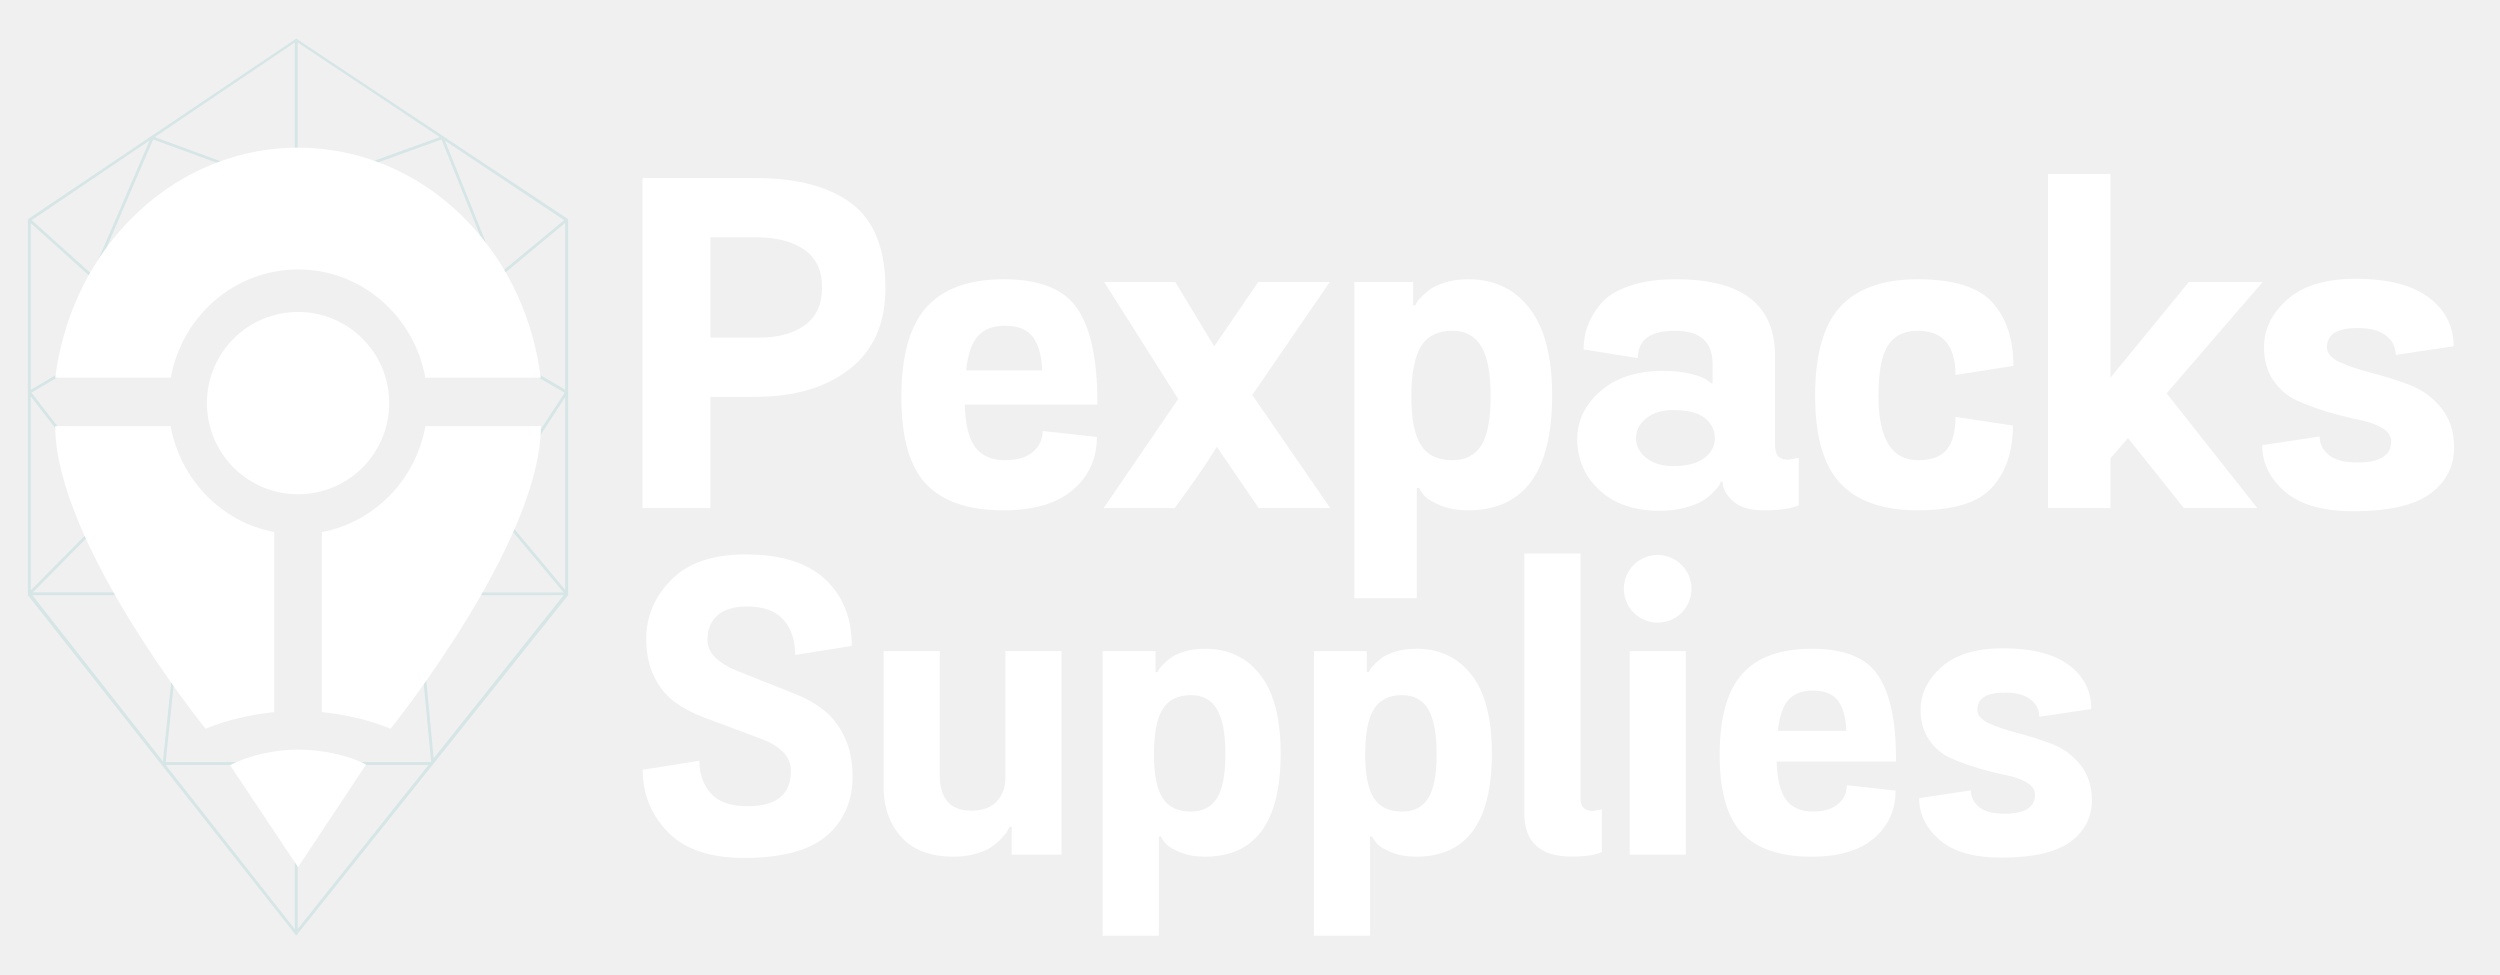
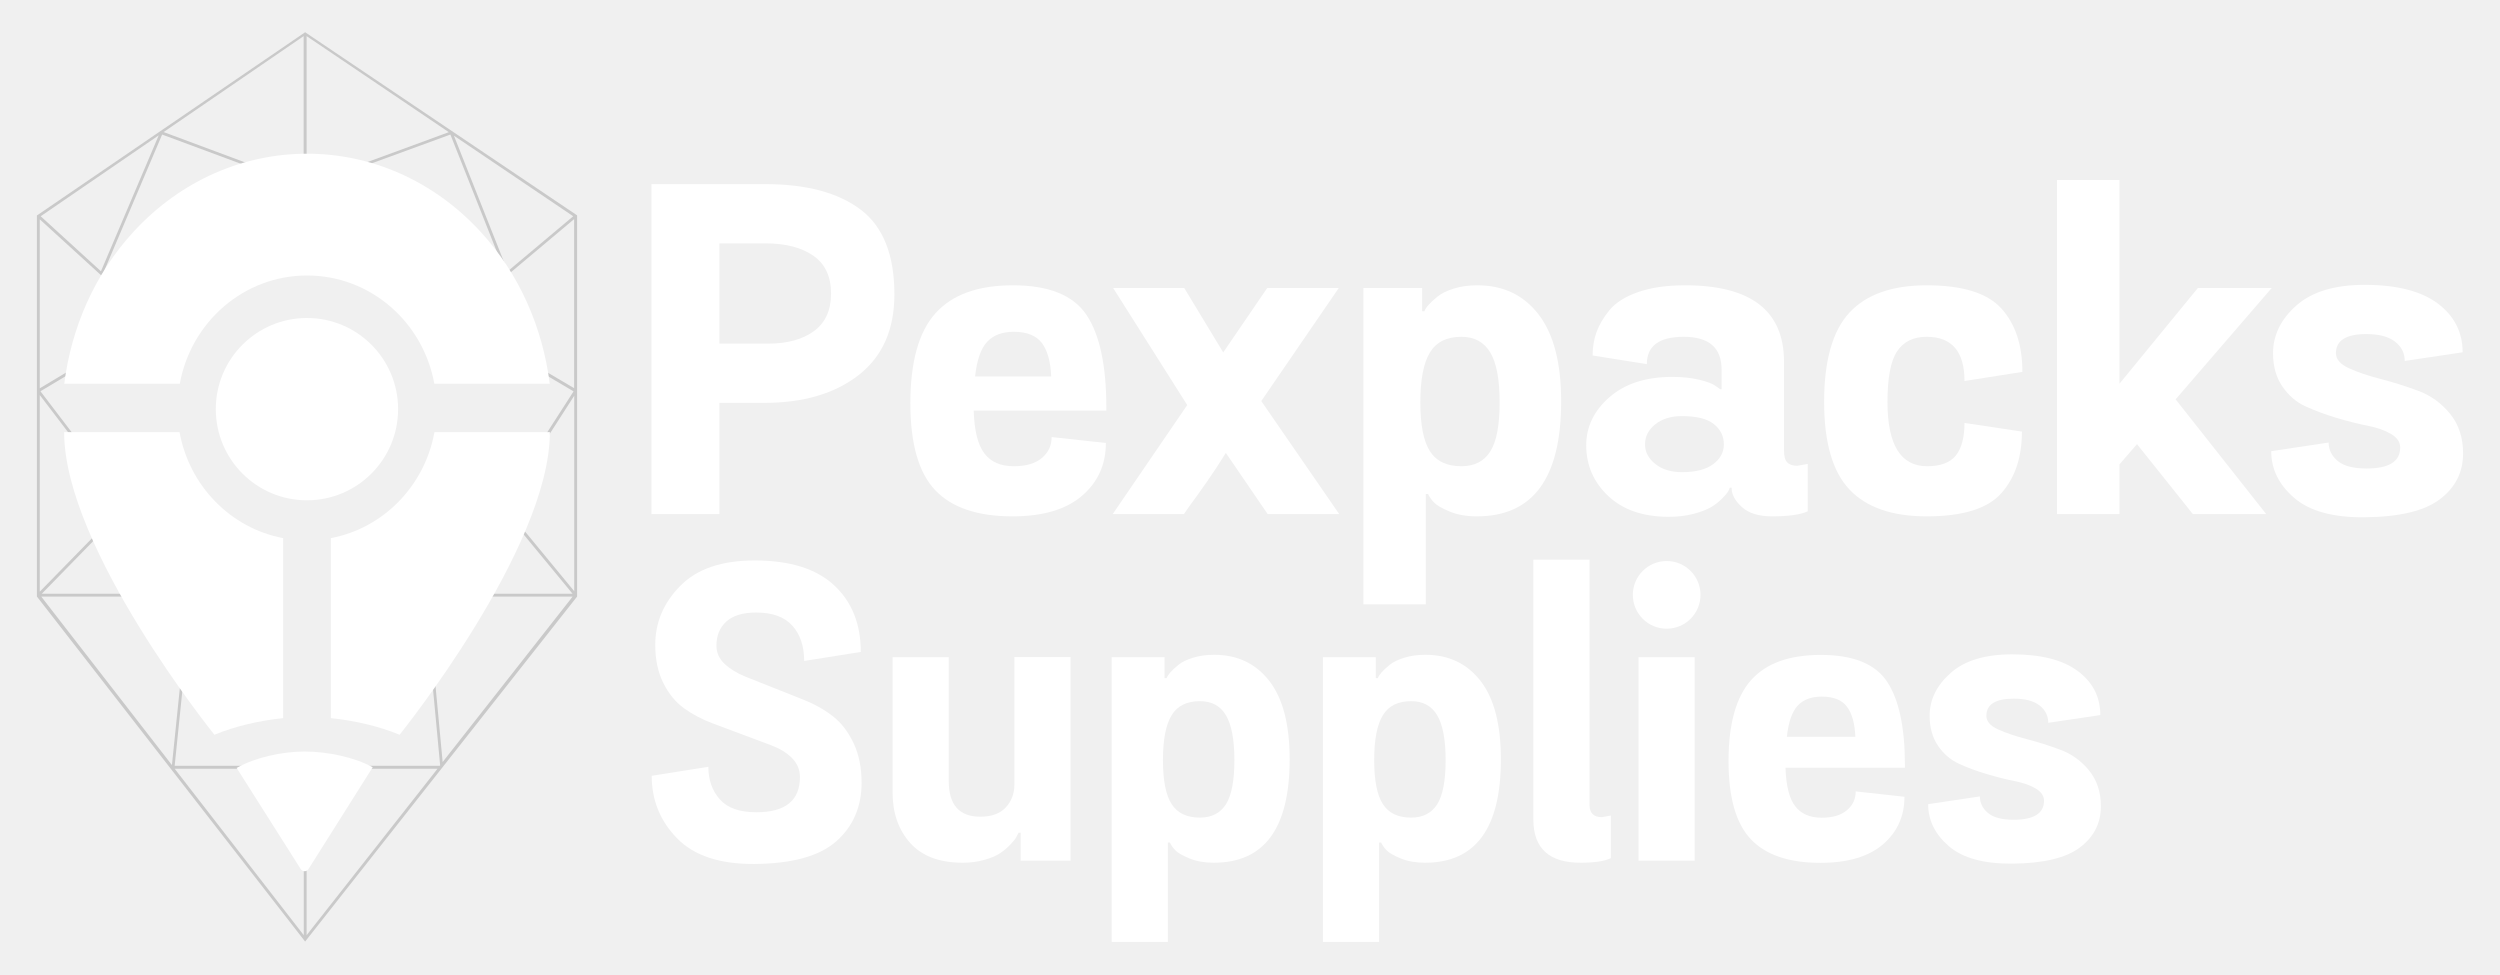
<svg xmlns="http://www.w3.org/2000/svg" version="1.1" id="Layer_1" x="0px" y="0px" viewBox="0 0 219.42 85.5" style="enable-background:new 0 0 219.42 85.5;" xml:space="preserve">
  <style type="text/css">
- 	.st0{fill:#D6E5E5;}
+ 	.st0{fill:#C9C9C9;}
	.st1{fill:#FFFFFF;}
</style>
-   <path class="st0" d="M49.86,52.24v-33L26,3.39L2.51,19.2l-0.06,0.04l0,33L26,82.11L49.86,52.24z M38.06,66.56L36.7,52.24h12.77  L38.06,66.56z M37.8,66.89H14.54l1.55-14.9H2.88l7.54-7.62l-7.66-9.91L26,20.75l23.56,13.72l-6.46,9.91l6.37,7.62H36.43l1.41,14.85  L37.8,66.89z M25.87,81.55L14.54,67.14h11.33V81.55z M43.41,44.36l6.2-9.51v16.93L43.41,44.36z M26,20.46L2.7,34.21V19.58l5.46,4.91  l5.28-12.25L26,16.84l12.75-4.6l4.92,12.24l5.94-4.92v14.64L26,20.46z M26.12,3.72l12.48,8.31l-12.48,4.51V3.72z M2.78,19.32  l10.36-7L8.07,24.08L2.78,19.32z M13.58,12.03l12.29-8.3v12.82L13.58,12.03z M39.05,12.34l10.47,6.98l-5.75,4.76L39.05,12.34z   M2.7,34.79l7.39,9.56L2.7,51.81V34.79z M15.82,52.24L14.3,66.83L2.84,52.24H15.82z M26.12,81.55V67.14h11.49L26.12,81.55z" />
-   <path class="st1" d="M14.98,37.4c0.85,4.71,4.48,8.43,9.09,9.3v15.8c-2.06,0.21-4.24,0.71-6.03,1.46c0,0-13.19-16.36-13.19-26.56  L14.98,37.4z" />
-   <path class="st1" d="M14.99,33.15c0.98-5.4,5.6-9.5,11.17-9.5c5.57,0,10.19,4.09,11.17,9.5h10.13c-0.62-4.91-2.65-9.62-6.08-13.35  c-4.2-4.56-9.71-6.84-15.22-6.84c-5.51,0-11.02,2.28-15.22,6.84c-3.43,3.72-5.47,8.44-6.09,13.35H14.99z" />
-   <path class="st1" d="M26.16,76.11l-5.97-8.95c1.63-0.87,3.99-1.37,5.97-1.37c1.95,0,4.36,0.46,5.97,1.31L26.16,76.11z" />
-   <circle class="st1" cx="26.16" cy="35.38" r="8" />
-   <path class="st1" d="M37.34,37.4c-0.85,4.71-4.48,8.43-9.09,9.3v15.8c2.06,0.21,4.24,0.71,6.03,1.46c0,0,13.19-16.36,13.19-26.56  L37.34,37.4z" />
-   <circle class="st1" cx="145.49" cy="51.68" r="2.97" />
-   <path class="st1" d="M56.39,15.63h9.96c3.63,0,6.43,0.75,8.4,2.24c1.97,1.49,2.96,3.97,2.96,7.44c0,3.09-1.05,5.45-3.14,7.08  c-2.09,1.63-4.86,2.44-8.3,2.44h-3.92v9.76h-5.96V15.63z M66.39,20.83h-4.04v8.8h4.28c1.68,0,3.02-0.37,4.02-1.1  c1-0.73,1.5-1.83,1.5-3.3c0-1.49-0.52-2.6-1.56-3.32C69.55,21.19,68.15,20.83,66.39,20.83z" />
-   <path class="st1" d="M91.51,37.83l4.76,0.52c0,1.89-0.7,3.44-2.1,4.64c-1.4,1.2-3.43,1.8-6.1,1.8c-3.07,0-5.33-0.77-6.78-2.3  c-1.45-1.53-2.18-4.07-2.18-7.62c0-3.63,0.73-6.26,2.2-7.9c1.47-1.64,3.73-2.46,6.8-2.46c3.15,0,5.3,0.87,6.46,2.6  c1.16,1.73,1.74,4.44,1.74,8.12v0.28H84.67c0.05,1.76,0.37,3.01,0.94,3.76c0.57,0.75,1.43,1.12,2.58,1.12  c1.07,0,1.89-0.24,2.46-0.72C91.22,39.19,91.51,38.57,91.51,37.83z M88.19,28.59c-1.01,0-1.79,0.29-2.34,0.88  c-0.55,0.59-0.9,1.6-1.06,3.04h6.68c-0.05-1.31-0.33-2.29-0.82-2.94C90.16,28.91,89.34,28.59,88.19,28.59z" />
-   <path class="st1" d="M103.12,44.59h-6.25l6.54-9.57l-6.5-10.27h6.24l3.42,5.65l3.86-5.65h6.28l-6.8,9.92l6.84,9.92h-6.28l-3.67-5.37  c-0.49,0.8-1.04,1.64-1.66,2.53c-0.62,0.89-1.12,1.58-1.5,2.09L103.12,44.59z" />
-   <path class="st1" d="M124.35,52.51h-5.48V24.75h5.16v2.04h0.2c0.05-0.16,0.17-0.35,0.36-0.56c0.19-0.21,0.45-0.46,0.8-0.74  c0.35-0.28,0.83-0.51,1.44-0.7c0.61-0.19,1.29-0.28,2.04-0.28c2.27,0,4.06,0.85,5.38,2.56c1.32,1.71,1.98,4.25,1.98,7.64  c0,6.72-2.47,10.08-7.4,10.08c-0.91,0-1.7-0.14-2.38-0.42c-0.68-0.28-1.14-0.55-1.38-0.8c-0.24-0.25-0.41-0.5-0.52-0.74h-0.2V52.51z   M123.87,34.79c0,1.97,0.28,3.4,0.84,4.28s1.48,1.32,2.76,1.32c1.15,0,1.99-0.43,2.54-1.3c0.55-0.87,0.82-2.3,0.82-4.3  s-0.27-3.46-0.82-4.38c-0.55-0.92-1.39-1.38-2.54-1.38c-1.28,0-2.2,0.46-2.76,1.38C124.15,31.33,123.87,32.79,123.87,34.79z" />
-   <path class="st1" d="M150.19,33.63h0.12v-1.72c0-1.92-1.11-2.88-3.32-2.88c-2.16,0-3.24,0.8-3.24,2.4l-4.76-0.76  c0-0.72,0.11-1.4,0.34-2.04s0.61-1.29,1.14-1.94c0.53-0.65,1.37-1.18,2.5-1.58c1.13-0.4,2.51-0.6,4.14-0.6  c5.79,0,8.68,2.24,8.68,6.72v7.8c0,0.48,0.09,0.82,0.28,1.02c0.19,0.2,0.48,0.3,0.88,0.3l0.92-0.16v4.16  c-0.64,0.29-1.68,0.44-3.12,0.44c-1.17,0-2.06-0.27-2.66-0.82c-0.6-0.55-0.9-1.1-0.9-1.66v-0.04h-0.16  c-0.03,0.11-0.08,0.23-0.16,0.36c-0.08,0.13-0.26,0.34-0.54,0.62c-0.28,0.28-0.6,0.53-0.96,0.74c-0.36,0.21-0.87,0.41-1.52,0.58  c-0.65,0.17-1.38,0.26-2.18,0.26c-2.24,0-4.01-0.61-5.3-1.82c-1.29-1.21-1.94-2.7-1.94-4.46c0-1.63,0.68-3.03,2.04-4.22  s3.2-1.78,5.52-1.78c0.91,0,1.71,0.09,2.4,0.26c0.69,0.17,1.16,0.35,1.4,0.54L150.19,33.63z M146.83,40.91c1.2,0,2.11-0.23,2.74-0.7  c0.63-0.47,0.94-1.05,0.94-1.74c0-0.72-0.29-1.31-0.88-1.78c-0.59-0.47-1.52-0.7-2.8-0.7c-0.96,0-1.74,0.24-2.34,0.72  s-0.9,1.07-0.9,1.76c0,0.67,0.3,1.24,0.9,1.72S145.87,40.91,146.83,40.91z" />
-   <path class="st1" d="M171.63,36.59l5.04,0.76c0,2.27-0.61,4.07-1.82,5.42c-1.21,1.35-3.39,2.02-6.54,2.02  c-3.04,0-5.3-0.79-6.78-2.36c-1.48-1.57-2.22-4.13-2.22-7.68c0-3.63,0.74-6.24,2.22-7.84c1.48-1.6,3.74-2.4,6.78-2.4  c3.15,0,5.33,0.68,6.56,2.04s1.84,3.21,1.84,5.56l-5.08,0.8c0-2.59-1.11-3.88-3.32-3.88c-1.17,0-2.04,0.43-2.6,1.28  s-0.84,2.33-0.84,4.44c0,3.76,1.16,5.64,3.48,5.64c1.17,0,2.01-0.31,2.52-0.94C171.38,38.82,171.63,37.87,171.63,36.59z" />
-   <path class="st1" d="M198.11,44.59h-6.44l-4.9-6.14l-1.54,1.78v4.36h-5.48V15.27h5.48v17.88l6.88-8.4h6.48l-8.43,9.77L198.11,44.59z  " />
-   <path class="st1" d="M209.87,38.75c0-0.48-0.27-0.88-0.82-1.2c-0.55-0.32-1.23-0.56-2.06-0.72c-0.83-0.16-1.73-0.39-2.7-0.68  c-0.97-0.29-1.87-0.63-2.7-1c-0.83-0.37-1.51-0.96-2.06-1.76c-0.55-0.8-0.82-1.77-0.82-2.92c0-1.57,0.68-2.97,2.04-4.18  c1.36-1.21,3.36-1.82,6-1.82c2.83,0,4.97,0.55,6.42,1.64c1.45,1.09,2.18,2.52,2.18,4.28l-5.08,0.76c0-0.69-0.29-1.26-0.86-1.7  c-0.57-0.44-1.41-0.66-2.5-0.66c-1.79,0-2.68,0.56-2.68,1.68c0,0.53,0.38,0.97,1.14,1.32c0.76,0.35,1.69,0.66,2.78,0.94  c1.09,0.28,2.19,0.63,3.3,1.04c1.11,0.41,2.04,1.09,2.8,2.02c0.76,0.93,1.14,2.09,1.14,3.48c0,1.65-0.68,2.99-2.04,4.02  c-1.36,1.03-3.56,1.55-6.6,1.58c-2.77,0.03-4.83-0.54-6.18-1.7c-1.35-1.16-2.02-2.53-2.02-4.1l5.04-0.76c0,0.64,0.27,1.18,0.8,1.62  c0.53,0.44,1.37,0.66,2.52,0.66C208.88,40.59,209.87,39.97,209.87,38.75z" />
-   <path class="st1" d="M69.42,67.67c0-0.65-0.24-1.2-0.7-1.67c-0.47-0.47-1.08-0.84-1.83-1.12s-1.56-0.58-2.43-0.91  c-0.87-0.32-1.77-0.66-2.7-1.01c-0.93-0.35-1.77-0.79-2.52-1.33c-0.74-0.54-1.35-1.28-1.82-2.23c-0.47-0.95-0.7-2.06-0.7-3.33  c0-1.97,0.73-3.7,2.2-5.18c1.46-1.49,3.64-2.23,6.52-2.23c3.1,0,5.42,0.73,6.98,2.18s2.34,3.4,2.34,5.85l-4.97,0.79  c0-1.3-0.35-2.33-1.04-3.1c-0.7-0.77-1.75-1.15-3.17-1.15c-1.18,0-2.05,0.27-2.63,0.8c-0.58,0.53-0.86,1.24-0.86,2.11  c0,0.62,0.24,1.15,0.72,1.6c0.48,0.45,1.09,0.82,1.83,1.12c0.75,0.3,1.56,0.62,2.44,0.97c0.88,0.35,1.79,0.71,2.74,1.09  c0.95,0.38,1.79,0.86,2.52,1.44c0.74,0.58,1.33,1.37,1.8,2.36c0.46,0.99,0.69,2.14,0.69,3.45c0,2.11-0.74,3.82-2.21,5.13  c-1.48,1.31-3.87,1.97-7.18,2c-3.05,0.02-5.32-0.73-6.8-2.25c-1.49-1.52-2.23-3.35-2.23-5.49l4.97-0.79c0,1.15,0.34,2.11,1.01,2.86  c0.67,0.76,1.74,1.13,3.2,1.13C68.14,70.76,69.42,69.73,69.42,67.67z" />
-   <path class="st1" d="M93.18,75.01h-4.39v-2.45h-0.18c-0.05,0.1-0.11,0.22-0.2,0.38c-0.08,0.16-0.26,0.37-0.52,0.65  c-0.26,0.28-0.56,0.53-0.9,0.76c-0.34,0.23-0.8,0.43-1.39,0.59c-0.59,0.17-1.22,0.25-1.89,0.25c-2.04,0-3.58-0.58-4.61-1.73  c-1.03-1.15-1.55-2.63-1.55-4.43V57.15h4.93v10.87c0,2.09,0.92,3.13,2.77,3.13c0.98,0,1.73-0.27,2.23-0.81s0.76-1.21,0.76-2v-11.2  h4.93V75.01z" />
-   <path class="st1" d="M101.71,82.13h-4.93V57.15h4.64v1.84h0.18c0.05-0.14,0.16-0.31,0.32-0.5c0.17-0.19,0.41-0.41,0.72-0.67  c0.31-0.25,0.74-0.46,1.3-0.63c0.55-0.17,1.16-0.25,1.84-0.25c2.04,0,3.65,0.77,4.84,2.3c1.19,1.54,1.78,3.83,1.78,6.88  c0,6.05-2.22,9.07-6.66,9.07c-0.82,0-1.53-0.13-2.14-0.38c-0.61-0.25-1.03-0.49-1.24-0.72c-0.22-0.23-0.37-0.45-0.47-0.67h-0.18  V82.13z M101.28,66.19c0,1.78,0.25,3.06,0.76,3.85c0.5,0.79,1.33,1.19,2.48,1.19c1.03,0,1.79-0.39,2.29-1.17  c0.49-0.78,0.74-2.07,0.74-3.87c0-1.8-0.25-3.11-0.74-3.94c-0.49-0.83-1.25-1.24-2.29-1.24c-1.15,0-1.98,0.41-2.48,1.24  C101.53,63.07,101.28,64.39,101.28,66.19z" />
-   <path class="st1" d="M120.25,82.13h-4.93V57.15h4.64v1.84h0.18c0.05-0.14,0.16-0.31,0.32-0.5c0.17-0.19,0.41-0.41,0.72-0.67  c0.31-0.25,0.74-0.46,1.3-0.63c0.55-0.17,1.16-0.25,1.84-0.25c2.04,0,3.65,0.77,4.84,2.3c1.19,1.54,1.78,3.83,1.78,6.88  c0,6.05-2.22,9.07-6.66,9.07c-0.82,0-1.53-0.13-2.14-0.38c-0.61-0.25-1.03-0.49-1.24-0.72c-0.22-0.23-0.37-0.45-0.47-0.67h-0.18  V82.13z M119.82,66.19c0,1.78,0.25,3.06,0.76,3.85c0.5,0.79,1.33,1.19,2.48,1.19c1.03,0,1.79-0.39,2.29-1.17  c0.49-0.78,0.74-2.07,0.74-3.87c0-1.8-0.25-3.11-0.74-3.94c-0.49-0.83-1.25-1.24-2.29-1.24c-1.15,0-1.98,0.41-2.48,1.24  C120.07,63.07,119.82,64.39,119.82,66.19z" />
-   <path class="st1" d="M133.79,48.58h4.93v21.56c0.02,0.7,0.38,1.04,1.08,1.04l0.79-0.14v3.74c-0.53,0.26-1.42,0.4-2.66,0.4  c-2.74,0-4.12-1.25-4.14-3.74V48.58z" />
-   <path class="st1" d="M143.03,57.15h4.93v17.86h-4.93V57.15z" />
-   <path class="st1" d="M162.09,68.92l4.28,0.47c0,1.7-0.63,3.1-1.89,4.18c-1.26,1.08-3.09,1.62-5.49,1.62c-2.76,0-4.79-0.69-6.1-2.07  c-1.31-1.38-1.96-3.67-1.96-6.86c0-3.26,0.66-5.63,1.98-7.11c1.32-1.48,3.36-2.21,6.12-2.21c2.83,0,4.77,0.78,5.81,2.34  c1.04,1.56,1.57,4,1.57,7.31v0.25h-10.48c0.05,1.58,0.33,2.71,0.85,3.38c0.52,0.67,1.29,1.01,2.32,1.01c0.96,0,1.7-0.22,2.21-0.65  C161.83,70.15,162.09,69.6,162.09,68.92z M159.1,60.61c-0.91,0-1.61,0.26-2.11,0.79c-0.49,0.53-0.81,1.44-0.95,2.74h6.01  c-0.05-1.18-0.29-2.06-0.74-2.65C160.87,60.9,160.13,60.61,159.1,60.61z" />
-   <path class="st1" d="M178.61,69.75c0-0.43-0.25-0.79-0.74-1.08c-0.49-0.29-1.11-0.5-1.85-0.65c-0.74-0.14-1.55-0.35-2.43-0.61  c-0.88-0.26-1.69-0.56-2.43-0.9c-0.74-0.34-1.36-0.86-1.85-1.58c-0.49-0.72-0.74-1.6-0.74-2.63c0-1.42,0.61-2.67,1.84-3.76  c1.22-1.09,3.02-1.64,5.4-1.64c2.54,0,4.47,0.49,5.78,1.48c1.31,0.98,1.96,2.27,1.96,3.85l-4.57,0.68c0-0.62-0.26-1.13-0.77-1.53  c-0.52-0.4-1.27-0.59-2.25-0.59c-1.61,0-2.41,0.5-2.41,1.51c0,0.48,0.34,0.88,1.03,1.19c0.68,0.31,1.52,0.59,2.5,0.85  c0.98,0.25,1.97,0.56,2.97,0.94c1,0.37,1.84,0.98,2.52,1.82c0.68,0.84,1.03,1.88,1.03,3.13c0,1.49-0.61,2.69-1.84,3.62  c-1.22,0.92-3.2,1.4-5.94,1.42c-2.5,0.02-4.35-0.49-5.56-1.53s-1.82-2.27-1.82-3.69l4.54-0.68c0,0.58,0.24,1.06,0.72,1.46  c0.48,0.4,1.24,0.59,2.27,0.59C177.72,71.41,178.61,70.86,178.61,69.75z" />
+   <path class="st0" d="M50.65,52.36V18.9L26.78,2.83L3.3,18.87L3.24,18.9l0,33.46l23.54,30.28L50.65,52.36z M38.85,66.88l-1.36-14.52  h12.77L38.85,66.88z M38.59,67.21H15.33l1.55-15.1H3.67l7.54-7.72L3.55,34.34l23.23-13.9l23.56,13.91l-6.46,10.04l6.37,7.72H37.22  l1.41,15.06L38.59,67.21z M26.66,82.08L15.33,67.47h11.33V82.08z M44.2,44.37l6.2-9.64v17.16L44.2,44.37z M26.78,20.14L3.49,34.08  V19.25l5.46,4.98l5.28-12.42l12.55,4.66l12.75-4.66l4.92,12.41l5.94-4.99v14.84L26.78,20.14z M26.91,3.17l12.48,8.43l-12.48,4.58  V3.17z M3.57,18.98l10.36-7.1L8.86,23.81L3.57,18.98z M14.36,11.59l12.29-8.42v13L14.36,11.59z M39.84,11.91l10.47,7.07l-5.75,4.83  L39.84,11.91z M3.49,34.67l7.39,9.7l-7.39,7.56V34.67z M16.61,52.36l-1.52,14.79L3.62,52.36H16.61z M26.91,82.08V67.47h11.49  L26.91,82.08z" />
+   <path class="st1" d="M15.76,37.93c0.85,4.71,4.48,8.43,9.09,9.3v15.8c-2.06,0.21-4.24,0.71-6.03,1.46c0,0-13.19-16.36-13.19-26.56  L15.76,37.93z" />
+   <path class="st1" d="M15.78,33.68c0.98-5.4,5.6-9.5,11.17-9.5c5.57,0,10.19,4.09,11.17,9.5h10.13c-0.62-4.91-2.65-9.62-6.08-13.35  c-4.2-4.56-9.71-6.84-15.22-6.84c-5.51,0-11.02,2.28-15.22,6.84c-3.43,3.72-5.47,8.44-6.09,13.35H15.78z" />
+   <path class="st1" d="M26.39,76.27l-5.62-8.87c1.63-0.92,3.99-1.44,5.97-1.44c1.95,0,4.36,0.49,5.97,1.38l-5.63,8.93  C26.92,76.53,26.55,76.53,26.39,76.27z" />
+   <circle class="st1" cx="26.94" cy="35.91" r="8" />
+   <path class="st1" d="M38.13,37.93c-0.85,4.71-4.48,8.43-9.09,9.3v15.8c2.06,0.21,4.24,0.71,6.03,1.46c0,0,13.19-16.36,13.19-26.56  L38.13,37.93z" />
+   <g>
+     <circle class="st1" cx="146.28" cy="52.21" r="2.97" />
+     <path class="st1" d="M57.18,16.16h9.96c3.63,0,6.43,0.75,8.4,2.24c1.97,1.49,2.96,3.97,2.96,7.44c0,3.09-1.05,5.45-3.14,7.08   c-2.09,1.63-4.86,2.44-8.3,2.44h-3.92v9.76h-5.96V16.16z M67.18,21.36h-4.04v8.8h4.28c1.68,0,3.02-0.37,4.02-1.1   c1-0.73,1.5-1.83,1.5-3.3c0-1.49-0.52-2.6-1.56-3.32C70.34,21.72,68.94,21.36,67.18,21.36z" />
+     <path class="st1" d="M92.3,38.36l4.76,0.52c0,1.89-0.7,3.44-2.1,4.64c-1.4,1.2-3.43,1.8-6.1,1.8c-3.07,0-5.33-0.77-6.78-2.3   c-1.45-1.53-2.18-4.07-2.18-7.62c0-3.63,0.73-6.26,2.2-7.9c1.47-1.64,3.73-2.46,6.8-2.46c3.15,0,5.3,0.87,6.46,2.6   c1.16,1.73,1.74,4.44,1.74,8.12v0.28H85.46c0.05,1.76,0.37,3.01,0.94,3.76c0.57,0.75,1.43,1.12,2.58,1.12   c1.07,0,1.89-0.24,2.46-0.72C92.01,39.72,92.3,39.11,92.3,38.36z M88.98,29.12c-1.01,0-1.79,0.29-2.34,0.88   c-0.55,0.59-0.9,1.6-1.06,3.04h6.68c-0.05-1.31-0.33-2.29-0.82-2.94C90.94,29.45,90.12,29.12,88.98,29.12z" />
+     <path class="st1" d="M103.91,45.12h-6.25l6.54-9.57l-6.5-10.27h6.24l3.42,5.65l3.86-5.65h6.28l-6.8,9.92l6.84,9.92h-6.28   l-3.67-5.37c-0.49,0.8-1.04,1.64-1.66,2.53c-0.62,0.89-1.12,1.58-1.5,2.09L103.91,45.12z" />
+     <path class="st1" d="M125.14,53.04h-5.48V25.28h5.16v2.04h0.2c0.05-0.16,0.17-0.35,0.36-0.56c0.19-0.21,0.45-0.46,0.8-0.74   c0.35-0.28,0.83-0.51,1.44-0.7c0.61-0.19,1.29-0.28,2.04-0.28c2.27,0,4.06,0.85,5.38,2.56c1.32,1.71,1.98,4.25,1.98,7.64   c0,6.72-2.47,10.08-7.4,10.08c-0.91,0-1.7-0.14-2.38-0.42c-0.68-0.28-1.14-0.55-1.38-0.8c-0.24-0.25-0.41-0.5-0.52-0.74h-0.2V53.04   z M124.66,35.32c0,1.97,0.28,3.4,0.84,4.28s1.48,1.32,2.76,1.32c1.15,0,1.99-0.43,2.54-1.3c0.55-0.87,0.82-2.3,0.82-4.3   s-0.27-3.46-0.82-4.38c-0.55-0.92-1.39-1.38-2.54-1.38c-1.28,0-2.2,0.46-2.76,1.38C124.94,31.86,124.66,33.32,124.66,35.32z" />
+     <path class="st1" d="M150.98,34.16h0.12v-1.72c0-1.92-1.11-2.88-3.32-2.88c-2.16,0-3.24,0.8-3.24,2.4l-4.76-0.76   c0-0.72,0.11-1.4,0.34-2.04s0.61-1.29,1.14-1.94c0.53-0.65,1.37-1.18,2.5-1.58c1.13-0.4,2.51-0.6,4.14-0.6   c5.79,0,8.68,2.24,8.68,6.72v7.8c0,0.48,0.09,0.82,0.28,1.02c0.19,0.2,0.48,0.3,0.88,0.3l0.92-0.16v4.16   c-0.64,0.29-1.68,0.44-3.12,0.44c-1.17,0-2.06-0.27-2.66-0.82c-0.6-0.55-0.9-1.1-0.9-1.66V42.8h-0.16   c-0.03,0.11-0.08,0.23-0.16,0.36c-0.08,0.13-0.26,0.34-0.54,0.62c-0.28,0.28-0.6,0.53-0.96,0.74c-0.36,0.21-0.87,0.41-1.52,0.58   c-0.65,0.17-1.38,0.26-2.18,0.26c-2.24,0-4.01-0.61-5.3-1.82c-1.29-1.21-1.94-2.7-1.94-4.46c0-1.63,0.68-3.03,2.04-4.22   s3.2-1.78,5.52-1.78c0.91,0,1.71,0.09,2.4,0.26c0.69,0.17,1.16,0.35,1.4,0.54L150.98,34.16z M147.62,41.44   c1.2,0,2.11-0.23,2.74-0.7c0.63-0.47,0.94-1.05,0.94-1.74c0-0.72-0.29-1.31-0.88-1.78c-0.59-0.47-1.52-0.7-2.8-0.7   c-0.96,0-1.74,0.24-2.34,0.72s-0.9,1.07-0.9,1.76c0,0.67,0.3,1.24,0.9,1.72S146.66,41.44,147.62,41.44z" />
+     <path class="st1" d="M172.42,37.12l5.04,0.76c0,2.27-0.61,4.07-1.82,5.42c-1.21,1.35-3.39,2.02-6.54,2.02   c-3.04,0-5.3-0.79-6.78-2.36c-1.48-1.57-2.22-4.13-2.22-7.68c0-3.63,0.74-6.24,2.22-7.84c1.48-1.6,3.74-2.4,6.78-2.4   c3.15,0,5.33,0.68,6.56,2.04s1.84,3.21,1.84,5.56l-5.08,0.8c0-2.59-1.11-3.88-3.32-3.88c-1.17,0-2.04,0.43-2.6,1.28   s-0.84,2.33-0.84,4.44c0,3.76,1.16,5.64,3.48,5.64c1.17,0,2.01-0.31,2.52-0.94C172.16,39.35,172.42,38.4,172.42,37.12z" />
+     <path class="st1" d="M198.9,45.12h-6.44l-4.9-6.14l-1.54,1.78v4.36h-5.48V15.8h5.48v17.88l6.88-8.4h6.48l-8.43,9.77L198.9,45.12z" />
+     <path class="st1" d="M210.66,39.28c0-0.48-0.27-0.88-0.82-1.2c-0.55-0.32-1.23-0.56-2.06-0.72c-0.83-0.16-1.73-0.39-2.7-0.68   c-0.97-0.29-1.87-0.63-2.7-1c-0.83-0.37-1.51-0.96-2.06-1.76c-0.55-0.8-0.82-1.77-0.82-2.92c0-1.57,0.68-2.97,2.04-4.18   c1.36-1.21,3.36-1.82,6-1.82c2.83,0,4.97,0.55,6.42,1.64c1.45,1.09,2.18,2.52,2.18,4.28l-5.08,0.76c0-0.69-0.29-1.26-0.86-1.7   c-0.57-0.44-1.41-0.66-2.5-0.66c-1.79,0-2.68,0.56-2.68,1.68c0,0.53,0.38,0.97,1.14,1.32c0.76,0.35,1.69,0.66,2.78,0.94   c1.09,0.28,2.19,0.63,3.3,1.04c1.11,0.41,2.04,1.09,2.8,2.02c0.76,0.93,1.14,2.09,1.14,3.48c0,1.65-0.68,2.99-2.04,4.02   c-1.36,1.03-3.56,1.55-6.6,1.58c-2.77,0.03-4.83-0.54-6.18-1.7c-1.35-1.16-2.02-2.53-2.02-4.1l5.04-0.76c0,0.64,0.27,1.18,0.8,1.62   c0.53,0.44,1.37,0.66,2.52,0.66C209.67,41.12,210.66,40.51,210.66,39.28z" />
+     <path class="st1" d="M70.21,68.2c0-0.65-0.24-1.2-0.7-1.67c-0.47-0.47-1.08-0.84-1.83-1.12s-1.56-0.58-2.43-0.91   c-0.87-0.32-1.77-0.66-2.7-1.01c-0.93-0.35-1.77-0.79-2.52-1.33c-0.74-0.54-1.35-1.28-1.82-2.23c-0.47-0.95-0.7-2.06-0.7-3.33   c0-1.97,0.73-3.7,2.2-5.18c1.46-1.49,3.64-2.23,6.52-2.23c3.1,0,5.42,0.73,6.98,2.18s2.34,3.4,2.34,5.85l-4.97,0.79   c0-1.3-0.35-2.33-1.04-3.1c-0.7-0.77-1.75-1.15-3.17-1.15c-1.18,0-2.05,0.27-2.63,0.8c-0.58,0.53-0.86,1.24-0.86,2.11   c0,0.62,0.24,1.15,0.72,1.6c0.48,0.45,1.09,0.82,1.83,1.12c0.75,0.3,1.56,0.62,2.44,0.97c0.88,0.35,1.79,0.71,2.74,1.09   c0.95,0.38,1.79,0.86,2.52,1.44c0.74,0.58,1.33,1.37,1.8,2.36c0.46,0.99,0.69,2.14,0.69,3.45c0,2.11-0.74,3.82-2.21,5.13   c-1.48,1.31-3.87,1.97-7.18,2c-3.05,0.02-5.32-0.73-6.8-2.25c-1.49-1.52-2.23-3.35-2.23-5.49l4.97-0.79c0,1.15,0.34,2.11,1.01,2.86   c0.67,0.76,1.74,1.13,3.2,1.13C68.93,71.29,70.21,70.26,70.21,68.2z" />
+     <path class="st1" d="M93.97,75.54h-4.39v-2.45H89.4c-0.05,0.1-0.11,0.22-0.2,0.38c-0.08,0.16-0.26,0.37-0.52,0.65   c-0.26,0.28-0.56,0.53-0.9,0.76c-0.34,0.23-0.8,0.43-1.39,0.59c-0.59,0.17-1.22,0.25-1.89,0.25c-2.04,0-3.58-0.58-4.61-1.73   c-1.03-1.15-1.55-2.63-1.55-4.43V57.68h4.93v10.87c0,2.09,0.92,3.13,2.77,3.13c0.98,0,1.73-0.27,2.23-0.81s0.76-1.21,0.76-2v-11.2   h4.93V75.54z" />
+     <path class="st1" d="M102.5,82.67h-4.93V57.68h4.64v1.84h0.18c0.05-0.14,0.16-0.31,0.32-0.5c0.17-0.19,0.41-0.41,0.72-0.67   c0.31-0.25,0.74-0.46,1.3-0.63c0.55-0.17,1.16-0.25,1.84-0.25c2.04,0,3.65,0.77,4.84,2.3c1.19,1.54,1.78,3.83,1.78,6.88   c0,6.05-2.22,9.07-6.66,9.07c-0.82,0-1.53-0.13-2.14-0.38c-0.61-0.25-1.03-0.49-1.24-0.72c-0.22-0.23-0.37-0.45-0.47-0.67h-0.18   V82.67z M102.07,66.72c0,1.78,0.25,3.06,0.76,3.85c0.5,0.79,1.33,1.19,2.48,1.19c1.03,0,1.79-0.39,2.29-1.17   c0.49-0.78,0.74-2.07,0.74-3.87c0-1.8-0.25-3.11-0.74-3.94c-0.49-0.83-1.25-1.24-2.29-1.24c-1.15,0-1.98,0.41-2.48,1.24   C102.32,63.61,102.07,64.92,102.07,66.72z" />
+     <path class="st1" d="M121.04,82.67h-4.93V57.68h4.64v1.84h0.18c0.05-0.14,0.16-0.31,0.32-0.5c0.17-0.19,0.41-0.41,0.72-0.67   c0.31-0.25,0.74-0.46,1.3-0.63c0.55-0.17,1.16-0.25,1.84-0.25c2.04,0,3.65,0.77,4.84,2.3c1.19,1.54,1.78,3.83,1.78,6.88   c0,6.05-2.22,9.07-6.66,9.07c-0.82,0-1.53-0.13-2.14-0.38c-0.61-0.25-1.03-0.49-1.24-0.72c-0.22-0.23-0.37-0.45-0.47-0.67h-0.18   V82.67z M120.61,66.72c0,1.78,0.25,3.06,0.76,3.85c0.5,0.79,1.33,1.19,2.48,1.19c1.03,0,1.79-0.39,2.29-1.17   c0.49-0.78,0.74-2.07,0.74-3.87c0-1.8-0.25-3.11-0.74-3.94c-0.49-0.83-1.25-1.24-2.29-1.24c-1.15,0-1.98,0.41-2.48,1.24   C120.86,63.61,120.61,64.92,120.61,66.72z" />
+     <path class="st1" d="M134.58,49.12h4.93v21.56c0.02,0.7,0.38,1.04,1.08,1.04l0.79-0.14v3.74c-0.53,0.26-1.42,0.4-2.66,0.4   c-2.74,0-4.12-1.25-4.14-3.74V49.12z" />
+     <path class="st1" d="M143.81,57.68h4.93v17.86h-4.93V57.68z" />
+     <path class="st1" d="M162.87,69.46l4.28,0.47c0,1.7-0.63,3.1-1.89,4.18c-1.26,1.08-3.09,1.62-5.49,1.62c-2.76,0-4.79-0.69-6.1-2.07   c-1.31-1.38-1.96-3.67-1.96-6.86c0-3.26,0.66-5.63,1.98-7.11c1.32-1.48,3.36-2.21,6.12-2.21c2.83,0,4.77,0.78,5.81,2.34   c1.04,1.56,1.57,4,1.57,7.31v0.25h-10.48c0.05,1.58,0.33,2.71,0.85,3.38c0.52,0.67,1.29,1.01,2.32,1.01c0.96,0,1.7-0.22,2.21-0.65   C162.62,70.68,162.87,70.13,162.87,69.46z M159.89,61.14c-0.91,0-1.61,0.26-2.11,0.79c-0.49,0.53-0.81,1.44-0.95,2.74h6.01   c-0.05-1.18-0.29-2.06-0.74-2.65C161.66,61.43,160.92,61.14,159.89,61.14z" />
+     <path class="st1" d="M179.4,70.28c0-0.43-0.25-0.79-0.74-1.08c-0.49-0.29-1.11-0.5-1.85-0.65c-0.74-0.14-1.55-0.35-2.43-0.61   c-0.88-0.26-1.69-0.56-2.43-0.9c-0.74-0.34-1.36-0.86-1.85-1.58c-0.49-0.72-0.74-1.6-0.74-2.63c0-1.42,0.61-2.67,1.84-3.76   c1.22-1.09,3.02-1.64,5.4-1.64c2.54,0,4.47,0.49,5.78,1.48c1.31,0.98,1.96,2.27,1.96,3.85l-4.57,0.68c0-0.62-0.26-1.13-0.77-1.53   c-0.52-0.4-1.27-0.59-2.25-0.59c-1.61,0-2.41,0.5-2.41,1.51c0,0.48,0.34,0.88,1.03,1.19c0.68,0.31,1.52,0.59,2.5,0.85   c0.98,0.25,1.97,0.56,2.97,0.94c1,0.37,1.84,0.98,2.52,1.82c0.68,0.84,1.03,1.88,1.03,3.13c0,1.49-0.61,2.69-1.84,3.62   c-1.22,0.92-3.2,1.4-5.94,1.42c-2.5,0.02-4.35-0.49-5.56-1.53s-1.82-2.27-1.82-3.69l4.54-0.68c0,0.58,0.24,1.06,0.72,1.46   c0.48,0.4,1.24,0.59,2.27,0.59C178.51,71.94,179.4,71.39,179.4,70.28z" />
+   </g>
+   <path class="st1" d="M26.69,71.6c-0.99,0.02-1.76,0.11-2.61,0.41l2.23,3.55c0.18,0.29,0.61,0.29,0.79,0l2.28-3.65  C28.5,71.67,27.49,71.59,26.69,71.6z" />
</svg>
